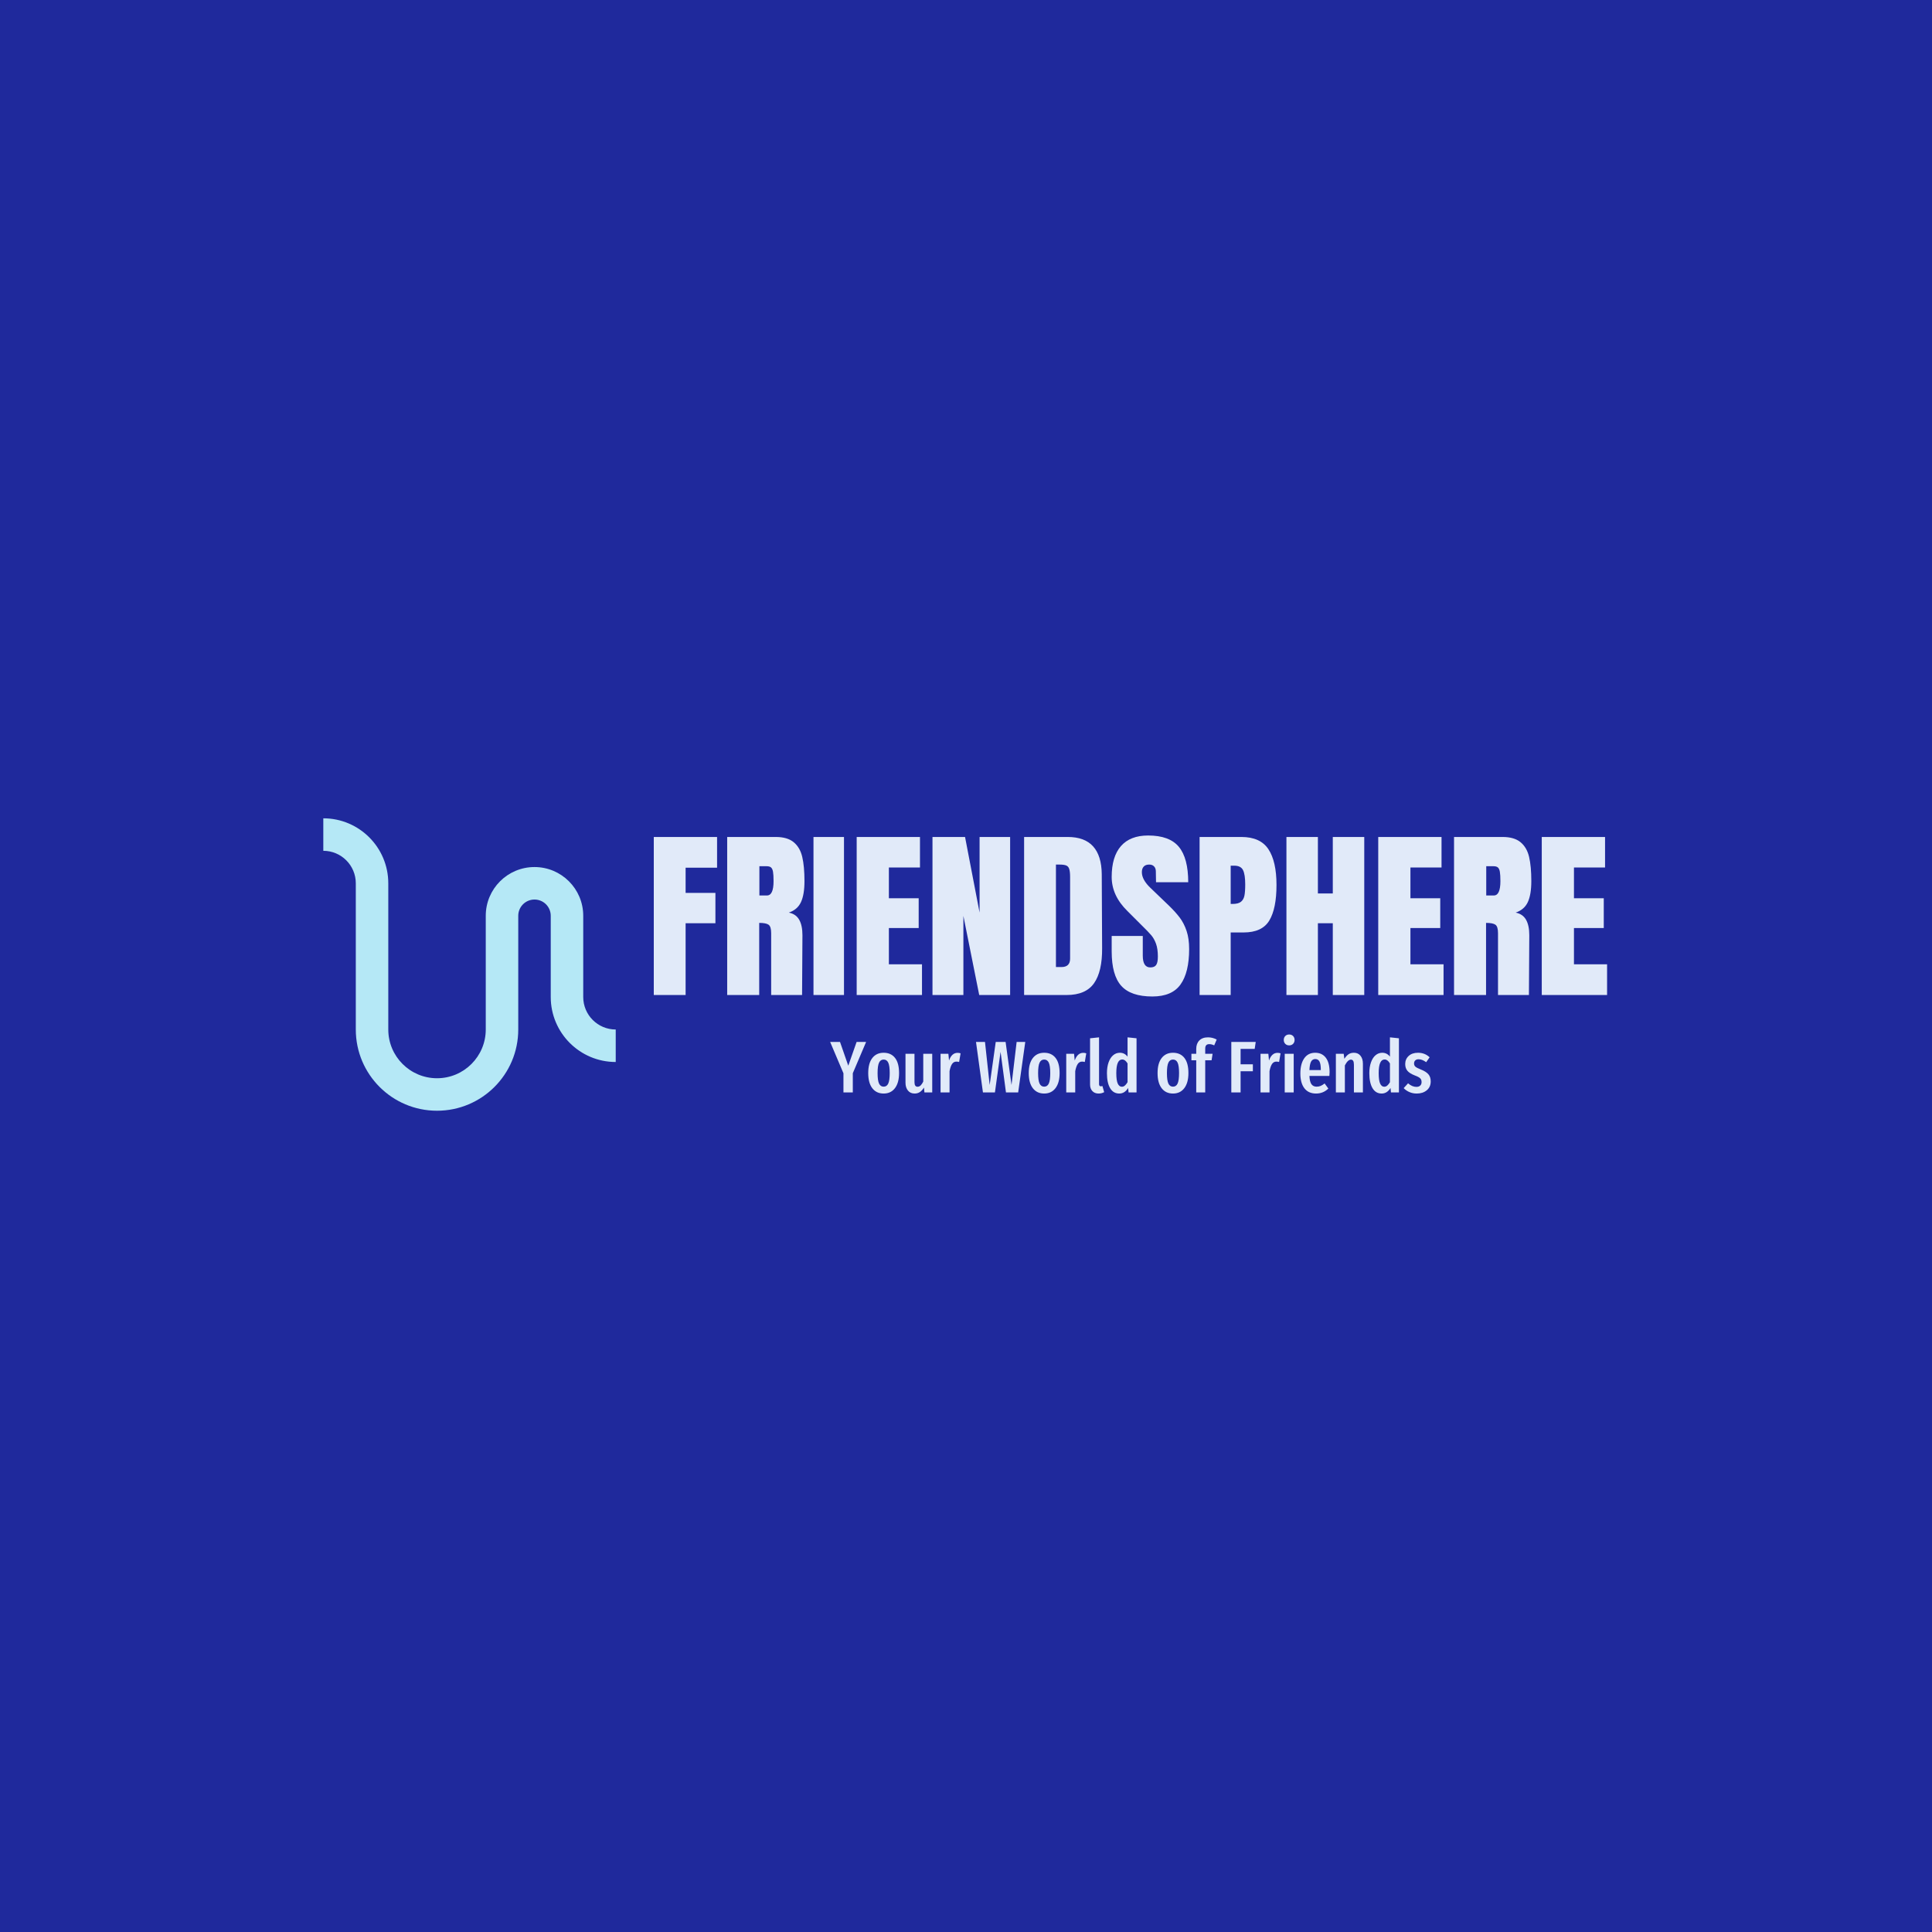
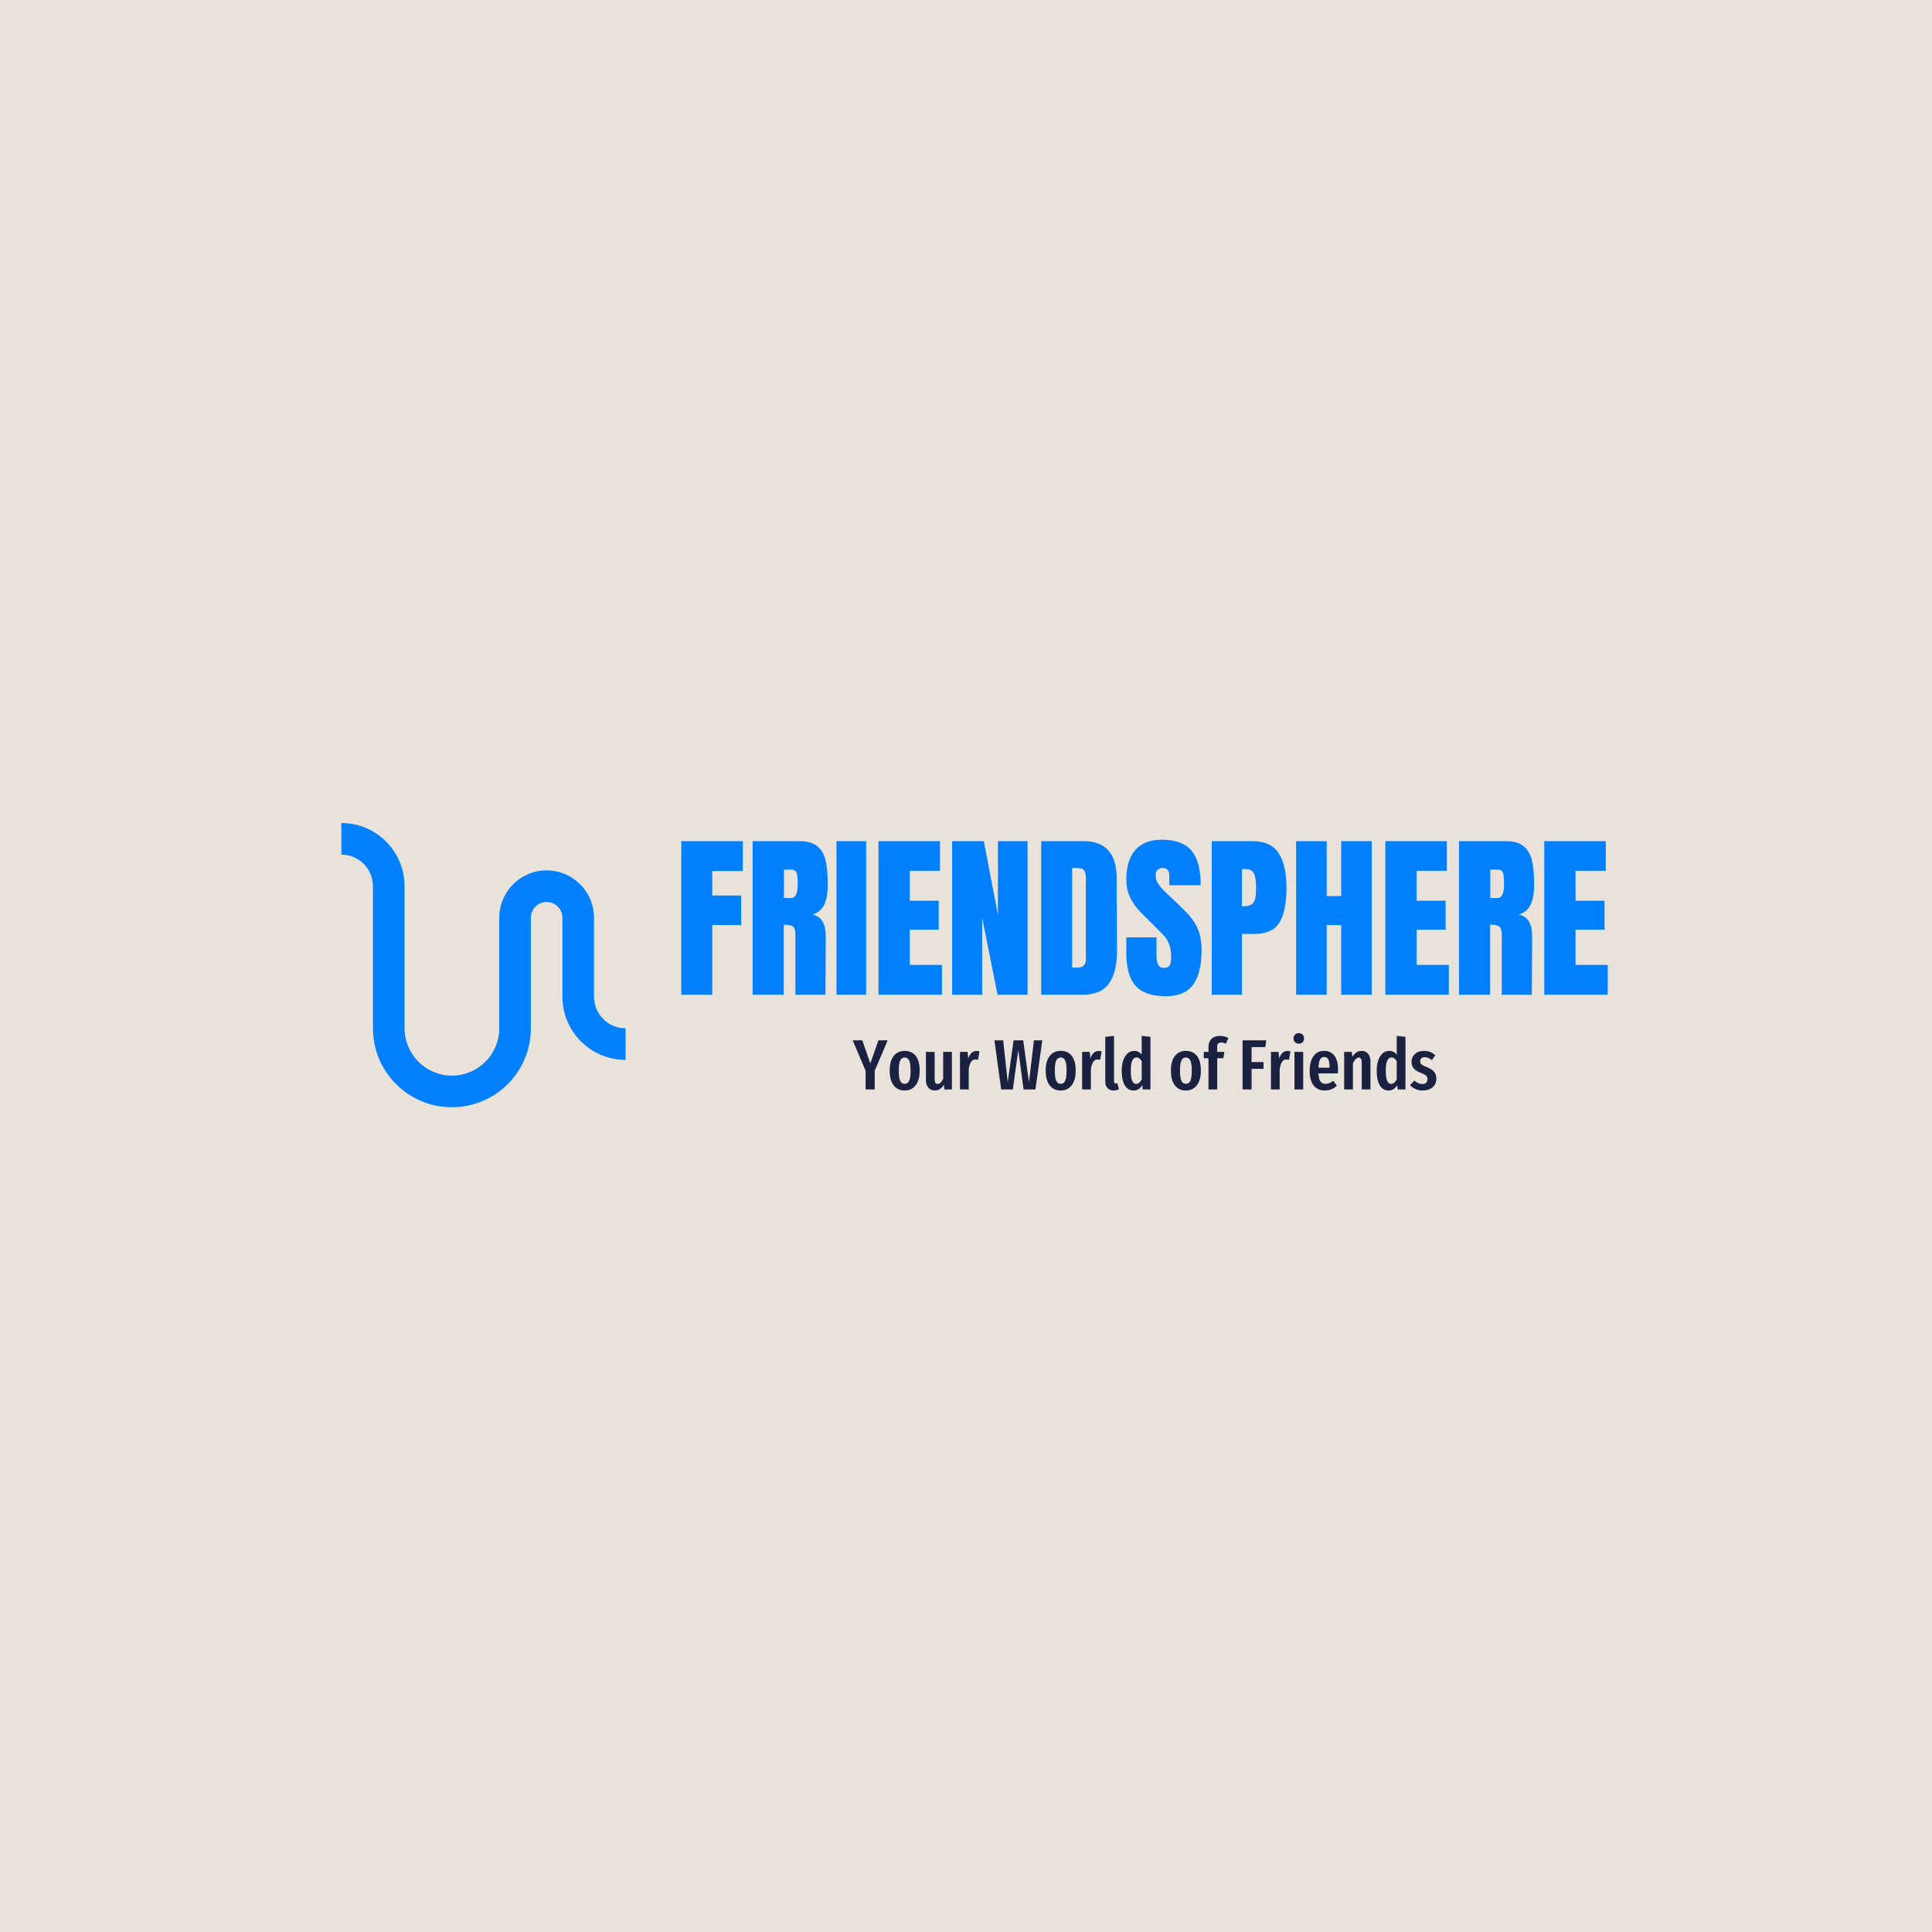
<svg xmlns="http://www.w3.org/2000/svg" version="1.1" width="1500" height="1500" viewBox="0 0 1500 1500">
-   <rect width="1500" height="1500" fill="#1f299c" />
-   <g transform="matrix(0.6666667,0,0,0.6666667,249.3939,634.1847)">
-     <svg viewBox="0 0 396 91" data-background-color="#1f299c" preserveAspectRatio="xMidYMid meet" height="344" width="1500">
-       <g id="tight-bounds" transform="matrix(1,0,0,1,0.24,0.4557912)">
-         <svg viewBox="0 0 395.52 90.088" height="90.088" width="395.52">
+   <rect width="1500" height="1500" fill="#e9e2da" />
+   <g transform="matrix(0.6666667,0,0,0.6666667,249.3939,638.3201)">
+     <svg viewBox="0 0 396 88" data-background-color="#e9e2da" preserveAspectRatio="xMidYMid meet" height="333" width="1500">
+       <g id="tight-bounds" transform="matrix(1,0,0,1,0.24,0.2695192)">
+         <svg viewBox="0 0 395.52 87.461" height="87.461" width="395.52">
          <g>
-             <svg viewBox="0 0 532.597 121.311" height="90.088" width="395.52">
-               <g transform="matrix(1,0,0,1,137.0771,7.131519)">
+             <svg viewBox="0 0 548.597 121.311" height="87.461" width="395.52">
+               <g transform="matrix(1,0,0,1,153.0771,7.131519)">
                <svg viewBox="0 0 395.52 107.048" height="107.048" width="395.52">
                  <g id="textblocktransform">
                    <svg viewBox="0 0 395.52 107.048" height="107.048" width="395.52" id="textblock">
                      <g>
                        <svg viewBox="0 0 395.52 66.785" height="66.785" width="395.52">
                          <g transform="matrix(1,0,0,1,0,0)">
-                             <svg width="395.52" viewBox="1.9 -43.35 259.07 43.75" height="66.785" data-palette-color="#e1eaf9">
-                               <path d="M10.55 0L1.9 0 1.9-42.95 19.1-42.95 19.1-34.6 10.55-34.6 10.55-27.75 18.65-27.75 18.65-19.5 10.55-19.5 10.55 0ZM21.85 0L21.85-42.95 35.05-42.95Q38.2-42.95 39.92-41.53 41.65-40.1 42.25-37.52 42.85-34.95 42.85-30.95L42.85-30.95Q42.85-27.3 41.9-25.25 40.95-23.2 38.6-22.4L38.6-22.4Q40.55-22 41.42-20.45 42.3-18.9 42.3-16.25L42.3-16.25 42.2 0 33.8 0 33.8-16.8Q33.8-18.6 33.1-19.1 32.4-19.6 30.55-19.6L30.55-19.6 30.55 0 21.85 0ZM30.6-27.05L32.65-27.05Q34.45-27.05 34.45-30.95L34.45-30.95Q34.45-32.65 34.3-33.5 34.15-34.35 33.75-34.68 33.35-35 32.6-35L32.6-35 30.6-35 30.6-27.05ZM53.59 0L45.3 0 45.3-42.95 53.59-42.95 53.59 0ZM74.79 0L57.04 0 57.04-42.95 74.24-42.95 74.24-34.65 65.79-34.65 65.79-26.3 73.89-26.3 73.89-18.2 65.79-18.2 65.79-8.35 74.79-8.35 74.79 0ZM86.04 0L77.64 0 77.64-42.95 86.49-42.95 90.44-22.4 90.44-42.95 98.74-42.95 98.74 0 90.34 0 86.04-21.5 86.04 0ZM102.54 0L102.54-42.95 114.39-42.95Q118.99-42.95 121.29-40.4 123.59-37.85 123.64-32.85L123.64-32.85 123.74-12.75Q123.79-6.4 121.54-3.2 119.29 0 114.09 0L114.09 0 102.54 0ZM111.19-7.6L112.69-7.6Q115.04-7.6 115.04-9.9L115.04-9.9 115.04-32.05Q115.04-33.5 114.81-34.23 114.59-34.95 113.99-35.2 113.39-35.45 112.14-35.45L112.14-35.45 111.19-35.45 111.19-7.6ZM137.39 0.4Q131.54 0.4 128.94-2.5 126.34-5.4 126.34-11.85L126.34-11.85 126.34-16.05 134.79-16.05 134.79-10.7Q134.79-7.5 136.84-7.5L136.84-7.5Q137.99-7.5 138.44-8.18 138.89-8.85 138.89-10.45L138.89-10.45Q138.89-12.55 138.39-13.93 137.89-15.3 137.11-16.23 136.34-17.15 134.34-19.1L134.34-19.1 130.64-22.8Q126.34-27 126.34-32.1L126.34-32.1Q126.34-37.6 128.86-40.48 131.39-43.35 136.24-43.35L136.24-43.35Q142.04-43.35 144.59-40.28 147.14-37.2 147.14-30.65L147.14-30.65 138.39-30.65 138.34-33.6Q138.34-34.45 137.86-34.95 137.39-35.45 136.54-35.45L136.54-35.45Q135.54-35.45 135.04-34.9 134.54-34.35 134.54-33.4L134.54-33.4Q134.54-31.3 136.94-29.05L136.94-29.05 141.94-24.25Q143.69-22.55 144.84-21.03 145.99-19.5 146.69-17.43 147.39-15.35 147.39-12.5L147.39-12.5Q147.39-6.15 145.06-2.88 142.74 0.4 137.39 0.4L137.39 0.4ZM150.23 0L150.23-42.95 161.58-42.95Q166.73-42.95 168.93-39.63 171.13-36.3 171.13-29.9L171.13-29.9Q171.13-23.5 169.18-20.25 167.23-17 162.18-17L162.18-17 158.68-17 158.68 0 150.23 0ZM158.68-24.75L159.18-24.75Q160.73-24.75 161.46-25.33 162.18-25.9 162.41-26.98 162.63-28.05 162.63-30.05L162.63-30.05Q162.63-32.75 162.03-33.95 161.43-35.15 159.63-35.15L159.63-35.15 158.68-35.15 158.68-24.75ZM182.38 0L173.83 0 173.83-42.95 182.38-42.95 182.38-27.6 186.43-27.6 186.43-42.95 194.98-42.95 194.98 0 186.43 0 186.43-19.5 182.38-19.5 182.38 0ZM216.53 0L198.78 0 198.78-42.95 215.98-42.95 215.98-34.65 207.53-34.65 207.53-26.3 215.63-26.3 215.63-18.2 207.53-18.2 207.53-8.35 216.53-8.35 216.53 0ZM219.38 0L219.38-42.95 232.58-42.95Q235.73-42.95 237.45-41.53 239.18-40.1 239.78-37.52 240.38-34.95 240.38-30.95L240.38-30.95Q240.38-27.3 239.43-25.25 238.48-23.2 236.13-22.4L236.13-22.4Q238.08-22 238.95-20.45 239.83-18.9 239.83-16.25L239.83-16.25 239.73 0 231.33 0 231.33-16.8Q231.33-18.6 230.63-19.1 229.93-19.6 228.08-19.6L228.08-19.6 228.08 0 219.38 0ZM228.13-27.05L230.18-27.05Q231.98-27.05 231.98-30.95L231.98-30.95Q231.98-32.65 231.83-33.5 231.68-34.35 231.28-34.68 230.88-35 230.13-35L230.13-35 228.13-35 228.13-27.05ZM260.97 0L243.22 0 243.22-42.95 260.42-42.95 260.42-34.65 251.97-34.65 251.97-26.3 260.07-26.3 260.07-18.2 251.97-18.2 251.97-8.35 260.97-8.35 260.97 0Z" opacity="1" transform="matrix(1,0,0,1,0,0)" fill="#e1eaf9" class="wordmark-text-0" data-fill-palette-color="primary" id="text-0" />
+                             <svg width="395.52" viewBox="1.9 -43.35 259.07 43.75" height="66.785" data-palette-color="#007fff">
+                               <path d="M10.55 0L1.9 0 1.9-42.95 19.1-42.95 19.1-34.6 10.55-34.6 10.55-27.75 18.65-27.75 18.65-19.5 10.55-19.5 10.55 0ZM21.85 0L21.85-42.95 35.05-42.95Q38.2-42.95 39.92-41.53 41.65-40.1 42.25-37.52 42.85-34.95 42.85-30.95L42.85-30.95Q42.85-27.3 41.9-25.25 40.95-23.2 38.6-22.4L38.6-22.4Q40.55-22 41.42-20.45 42.3-18.9 42.3-16.25L42.3-16.25 42.2 0 33.8 0 33.8-16.8Q33.8-18.6 33.1-19.1 32.4-19.6 30.55-19.6L30.55-19.6 30.55 0 21.85 0ZM30.6-27.05L32.65-27.05Q34.45-27.05 34.45-30.95L34.45-30.95Q34.45-32.65 34.3-33.5 34.15-34.35 33.75-34.68 33.35-35 32.6-35L32.6-35 30.6-35 30.6-27.05ZM53.59 0L45.3 0 45.3-42.95 53.59-42.95 53.59 0ZM74.79 0L57.04 0 57.04-42.95 74.24-42.95 74.24-34.65 65.79-34.65 65.79-26.3 73.89-26.3 73.89-18.2 65.79-18.2 65.79-8.35 74.79-8.35 74.79 0ZM86.04 0L77.64 0 77.64-42.95 86.49-42.95 90.44-22.4 90.44-42.95 98.74-42.95 98.74 0 90.34 0 86.04-21.5 86.04 0ZM102.54 0L102.54-42.95 114.39-42.95Q118.99-42.95 121.29-40.4 123.59-37.85 123.64-32.85L123.64-32.85 123.74-12.75Q123.79-6.4 121.54-3.2 119.29 0 114.09 0L114.09 0 102.54 0ZM111.19-7.6L112.69-7.6Q115.04-7.6 115.04-9.9L115.04-9.9 115.04-32.05Q115.04-33.5 114.81-34.23 114.59-34.95 113.99-35.2 113.39-35.45 112.14-35.45L112.14-35.45 111.19-35.45 111.19-7.6ZM137.39 0.4Q131.54 0.4 128.94-2.5 126.34-5.4 126.34-11.85L126.34-11.85 126.34-16.05 134.79-16.05 134.79-10.7Q134.79-7.5 136.84-7.5L136.84-7.5Q137.99-7.5 138.44-8.18 138.89-8.85 138.89-10.45L138.89-10.45Q138.89-12.55 138.39-13.93 137.89-15.3 137.11-16.23 136.34-17.15 134.34-19.1L134.34-19.1 130.64-22.8Q126.34-27 126.34-32.1L126.34-32.1Q126.34-37.6 128.86-40.48 131.39-43.35 136.24-43.35L136.24-43.35Q142.04-43.35 144.59-40.28 147.14-37.2 147.14-30.65L147.14-30.65 138.39-30.65 138.34-33.6Q138.34-34.45 137.86-34.95 137.39-35.45 136.54-35.45L136.54-35.45Q135.54-35.45 135.04-34.9 134.54-34.35 134.54-33.4L134.54-33.4Q134.54-31.3 136.94-29.05L136.94-29.05 141.94-24.25Q143.69-22.55 144.84-21.03 145.99-19.5 146.69-17.43 147.39-15.35 147.39-12.5L147.39-12.5Q147.39-6.15 145.06-2.88 142.74 0.4 137.39 0.4L137.39 0.4ZM150.23 0L150.23-42.95 161.58-42.95Q166.73-42.95 168.93-39.63 171.13-36.3 171.13-29.9L171.13-29.9Q171.13-23.5 169.18-20.25 167.23-17 162.18-17L162.18-17 158.68-17 158.68 0 150.23 0ZM158.68-24.75L159.18-24.75Q160.73-24.75 161.46-25.33 162.18-25.9 162.41-26.98 162.63-28.05 162.63-30.05L162.63-30.05Q162.63-32.75 162.03-33.95 161.43-35.15 159.63-35.15L159.63-35.15 158.68-35.15 158.68-24.75ZM182.38 0L173.83 0 173.83-42.95 182.38-42.95 182.38-27.6 186.43-27.6 186.43-42.95 194.98-42.95 194.98 0 186.43 0 186.43-19.5 182.38-19.5 182.38 0ZM216.53 0L198.78 0 198.78-42.95 215.98-42.95 215.98-34.65 207.53-34.65 207.53-26.3 215.63-26.3 215.63-18.2 207.53-18.2 207.53-8.35 216.53-8.35 216.53 0ZM219.38 0L219.38-42.95 232.58-42.95Q235.73-42.95 237.45-41.53 239.18-40.1 239.78-37.52 240.38-34.95 240.38-30.95L240.38-30.95Q240.38-27.3 239.43-25.25 238.48-23.2 236.13-22.4L236.13-22.4Q238.08-22 238.95-20.45 239.83-18.9 239.83-16.25L239.83-16.25 239.73 0 231.33 0 231.33-16.8Q231.33-18.6 230.63-19.1 229.93-19.6 228.08-19.6L228.08-19.6 228.08 0 219.38 0ZM228.13-27.05L230.18-27.05Q231.98-27.05 231.98-30.95L231.98-30.95Q231.98-32.65 231.83-33.5 231.68-34.35 231.28-34.68 230.88-35 230.13-35L230.13-35 228.13-35 228.13-27.05ZM260.97 0L243.22 0 243.22-42.95 260.42-42.95 260.42-34.65 251.97-34.65 251.97-26.3 260.07-26.3 260.07-18.2 251.97-18.2 251.97-8.35 260.97-8.35 260.97 0Z" opacity="1" transform="matrix(1,0,0,1,0,0)" fill="#007fff" class="wordmark-text-0" data-fill-palette-color="primary" id="text-0" />
                            </svg>
                          </g>
                        </svg>
                      </g>
                      <g transform="matrix(1,0,0,1,73.1712,82.55137)">
                        <svg viewBox="0 0 249.178 24.496" height="24.496" width="249.178">
                          <g transform="matrix(1,0,0,1,0,0)">
-                             <svg width="249.178" viewBox="-0.25 -39.65 410.9 40.4" height="24.496" data-palette-color="#e1eaf9">
-                               <path d="M17.85-34.55L24.35-34.55 15.25-13.15 15.25 0 8.85 0 8.85-13.1-0.25-34.55 6.5-34.55 12.15-18.3 17.85-34.55ZM36.35-27.15Q41.35-27.15 44.12-23.65 46.9-20.15 46.9-13.25L46.9-13.25Q46.9-6.65 44.1-2.95 41.3 0.75 36.35 0.75L36.35 0.75Q31.4 0.75 28.6-2.88 25.8-6.5 25.8-13.25L25.8-13.25Q25.8-19.95 28.6-23.55 31.4-27.15 36.35-27.15L36.35-27.15ZM36.35-22.5Q34.2-22.5 33.2-20.38 32.2-18.25 32.2-13.25L32.2-13.25Q32.2-8.2 33.2-6.08 34.2-3.95 36.35-3.95L36.35-3.95Q38.5-3.95 39.5-6.08 40.5-8.2 40.5-13.25L40.5-13.25Q40.5-18.3 39.5-20.4 38.5-22.5 36.35-22.5L36.35-22.5ZM69.59-26.45L69.59 0 64.25 0 63.95-3.35Q62.7-1.3 61.14-0.28 59.59 0.75 57.55 0.75L57.55 0.75Q54.64 0.75 52.97-1.3 51.3-3.35 51.3-6.65L51.3-6.65 51.3-26.45 57.45-26.45 57.45-7Q57.45-3.9 59.55-3.9L59.55-3.9Q60.74-3.9 61.7-4.83 62.64-5.75 63.45-7.45L63.45-7.45 63.45-26.45 69.59-26.45ZM86.94-27.1Q88.09-27.1 88.99-26.75L88.99-26.75 87.99-20.85Q86.99-21.1 86.14-21.1L86.14-21.1Q84.24-21.1 83.14-19.45 82.04-17.8 81.44-14.55L81.44-14.55 81.44 0 75.29 0 75.29-26.45 80.64-26.45 81.09-21.85Q82.94-27.1 86.94-27.1L86.94-27.1ZM127.34-34.55L133.24-34.55 128.39 0 120.04 0 116.34-27.8 112.49 0 104.29 0 99.54-34.55 105.69-34.55 108.89-5.1 113.04-34.55 119.79-34.55 123.84-5.1 127.34-34.55ZM146.19-27.15Q151.19-27.15 153.96-23.65 156.74-20.15 156.74-13.25L156.74-13.25Q156.74-6.65 153.94-2.95 151.13 0.75 146.19 0.75L146.19 0.75Q141.24 0.75 138.44-2.88 135.63-6.5 135.63-13.25L135.63-13.25Q135.63-19.95 138.44-23.55 141.24-27.15 146.19-27.15L146.19-27.15ZM146.19-22.5Q144.03-22.5 143.03-20.38 142.03-18.25 142.03-13.25L142.03-13.25Q142.03-8.2 143.03-6.08 144.03-3.95 146.19-3.95L146.19-3.95Q148.34-3.95 149.34-6.08 150.34-8.2 150.34-13.25L150.34-13.25Q150.34-18.3 149.34-20.4 148.34-22.5 146.19-22.5L146.19-22.5ZM172.93-27.1Q174.08-27.1 174.98-26.75L174.98-26.75 173.98-20.85Q172.98-21.1 172.13-21.1L172.13-21.1Q170.23-21.1 169.13-19.45 168.03-17.8 167.43-14.55L167.43-14.55 167.43 0 161.28 0 161.28-26.45 166.63-26.45 167.08-21.85Q168.93-27.1 172.93-27.1L172.93-27.1ZM183.43 0.75Q180.73 0.75 179.16-0.93 177.58-2.6 177.58-5.4L177.58-5.4 177.58-37.05 183.73-37.7 183.73-5.65Q183.73-5 184.03-4.6 184.33-4.2 184.93-4.2L184.93-4.2Q185.28-4.2 185.61-4.3 185.93-4.4 186.03-4.4L186.03-4.4 187.23-0.2Q185.53 0.75 183.43 0.75L183.43 0.75ZM203.23-37.7L209.38-37.05 209.38 0 203.93 0 203.63-3.05Q201.28 0.75 197.58 0.75L197.58 0.75Q193.48 0.75 191.3-2.93 189.13-6.6 189.13-13.2L189.13-13.2Q189.13-17.4 190.25-20.58 191.38-23.75 193.38-25.45 195.38-27.15 197.98-27.15L197.98-27.15Q201.18-27.15 203.23-24.5L203.23-24.5 203.23-37.7ZM199.33-3.9Q200.48-3.9 201.4-4.7 202.33-5.5 203.23-7L203.23-7 203.23-19.85Q201.63-22.55 199.58-22.55L199.58-22.55Q195.53-22.55 195.53-13.25L195.53-13.25Q195.53-8.2 196.53-6.05 197.53-3.9 199.33-3.9L199.33-3.9ZM234.32-27.15Q239.32-27.15 242.1-23.65 244.87-20.15 244.87-13.25L244.87-13.25Q244.87-6.65 242.07-2.95 239.27 0.75 234.32 0.75L234.32 0.75Q229.37 0.75 226.57-2.88 223.77-6.5 223.77-13.25L223.77-13.25Q223.77-19.95 226.57-23.55 229.37-27.15 234.32-27.15L234.32-27.15ZM234.32-22.5Q232.17-22.5 231.17-20.38 230.17-18.25 230.17-13.25L230.17-13.25Q230.17-8.2 231.17-6.08 232.17-3.95 234.32-3.95L234.32-3.95Q236.47-3.95 237.47-6.08 238.47-8.2 238.47-13.25L238.47-13.25Q238.47-18.3 237.47-20.4 236.47-22.5 234.32-22.5L234.32-22.5ZM259.12-33.05Q257.72-33.05 257.05-32.3 256.37-31.55 256.37-30L256.37-30 256.37-26.45 261.42-26.45 260.72-22 256.37-22 256.37 0 250.22 0 250.22-22 246.92-22 246.92-26.45 250.22-26.45 250.22-29.8Q250.22-33.4 252.32-35.55 254.42-37.7 258.32-37.7L258.32-37.7Q261.37-37.7 264.22-36.2L264.22-36.2 262.52-32.2Q260.77-33.05 259.12-33.05L259.12-33.05ZM280.57 0L274.22 0 274.22-34.55 290.92-34.55 290.22-29.8 280.57-29.8 280.57-19.25 288.97-19.25 288.97-14.5 280.57-14.5 280.57 0ZM305.86-27.1Q307.01-27.1 307.91-26.75L307.91-26.75 306.91-20.85Q305.91-21.1 305.06-21.1L305.06-21.1Q303.16-21.1 302.06-19.45 300.96-17.8 300.36-14.55L300.36-14.55 300.36 0 294.21 0 294.21-26.45 299.56-26.45 300.01-21.85Q301.86-27.1 305.86-27.1L305.86-27.1ZM310.76-26.45L316.91-26.45 316.91 0 310.76 0 310.76-26.45ZM313.81-39.65Q315.46-39.65 316.49-38.6 317.51-37.55 317.51-35.9L317.51-35.9Q317.51-34.3 316.49-33.25 315.46-32.2 313.81-32.2L313.81-32.2Q312.16-32.2 311.14-33.25 310.11-34.3 310.11-35.9L310.11-35.9Q310.11-37.55 311.14-38.6 312.16-39.65 313.81-39.65L313.81-39.65ZM341.46-13.85Q341.46-13.4 341.31-11.3L341.31-11.3 327.66-11.3Q327.86-7.2 329.08-5.58 330.31-3.95 332.56-3.95L332.56-3.95Q334.11-3.95 335.36-4.48 336.61-5 338.06-6.15L338.06-6.15 340.61-2.65Q337.11 0.75 332.21 0.75L332.21 0.75Q327.01 0.75 324.23-2.85 321.46-6.45 321.46-13L321.46-13Q321.46-19.55 324.11-23.35 326.76-27.15 331.61-27.15L331.61-27.15Q336.26-27.15 338.86-23.78 341.46-20.4 341.46-13.85L341.46-13.85ZM335.46-15.3L335.46-15.65Q335.46-19.4 334.56-21.13 333.66-22.85 331.66-22.85L331.66-22.85Q329.81-22.85 328.83-21.18 327.86-19.5 327.66-15.3L327.66-15.3 335.46-15.3ZM358.11-27.15Q360.96-27.15 362.61-25.1 364.26-23.05 364.26-19.6L364.26-19.6 364.26 0 358.11 0 358.11-18.9Q358.11-20.8 357.58-21.63 357.06-22.45 356.06-22.45L356.06-22.45Q353.96-22.45 351.91-18.5L351.91-18.5 351.91 0 345.76 0 345.76-26.45 351.11-26.45 351.56-23Q352.91-25.1 354.43-26.13 355.96-27.15 358.11-27.15L358.11-27.15ZM382.75-37.7L388.9-37.05 388.9 0 383.45 0 383.15-3.05Q380.8 0.75 377.1 0.75L377.1 0.75Q373 0.75 370.83-2.93 368.65-6.6 368.65-13.2L368.65-13.2Q368.65-17.4 369.78-20.58 370.9-23.75 372.9-25.45 374.9-27.15 377.5-27.15L377.5-27.15Q380.7-27.15 382.75-24.5L382.75-24.5 382.75-37.7ZM378.85-3.9Q380-3.9 380.93-4.7 381.85-5.5 382.75-7L382.75-7 382.75-19.85Q381.15-22.55 379.1-22.55L379.1-22.55Q375.05-22.55 375.05-13.25L375.05-13.25Q375.05-8.2 376.05-6.05 377.05-3.9 378.85-3.9L378.85-3.9ZM401.95-27.15Q406.65-27.15 409.9-24.05L409.9-24.05 407.55-20.7Q406.15-21.7 404.9-22.2 403.65-22.7 402.35-22.7L402.35-22.7Q400.9-22.7 400.08-21.93 399.25-21.15 399.25-19.8L399.25-19.8Q399.25-18.45 400.18-17.63 401.1-16.8 403.9-15.7L403.9-15.7Q407.35-14.35 409-12.5 410.65-10.65 410.65-7.55L410.65-7.55Q410.65-3.7 407.95-1.48 405.25 0.75 401.1 0.75L401.1 0.75Q398.4 0.75 396.13-0.23 393.85-1.2 392.15-2.95L392.15-2.95 395.15-6.25Q397.95-3.8 400.85-3.8L400.85-3.8Q402.5-3.8 403.45-4.67 404.4-5.55 404.4-7.1L404.4-7.1Q404.4-8.25 404-8.97 403.6-9.7 402.6-10.33 401.6-10.95 399.6-11.7L399.6-11.7Q396.15-13.05 394.68-14.85 393.2-16.65 393.2-19.45L393.2-19.45Q393.2-22.8 395.58-24.98 397.95-27.15 401.95-27.15L401.95-27.15Z" opacity="1" transform="matrix(1,0,0,1,0,0)" fill="#e1eaf9" class="slogan-text-1" data-fill-palette-color="secondary" id="text-1" />
+                             <svg width="249.178" viewBox="-0.25 -39.65 410.9 40.4" height="24.496" data-palette-color="#1b2141">
+                               <path d="M17.85-34.55L24.35-34.55 15.25-13.15 15.25 0 8.85 0 8.85-13.1-0.25-34.55 6.5-34.55 12.15-18.3 17.85-34.55ZM36.35-27.15Q41.35-27.15 44.12-23.65 46.9-20.15 46.9-13.25L46.9-13.25Q46.9-6.65 44.1-2.95 41.3 0.75 36.35 0.75L36.35 0.75Q31.4 0.75 28.6-2.88 25.8-6.5 25.8-13.25L25.8-13.25Q25.8-19.95 28.6-23.55 31.4-27.15 36.35-27.15L36.35-27.15ZM36.35-22.5Q34.2-22.5 33.2-20.38 32.2-18.25 32.2-13.25L32.2-13.25Q32.2-8.2 33.2-6.08 34.2-3.95 36.35-3.95L36.35-3.95Q38.5-3.95 39.5-6.08 40.5-8.2 40.5-13.25L40.5-13.25Q40.5-18.3 39.5-20.4 38.5-22.5 36.35-22.5L36.35-22.5ZM69.59-26.45L69.59 0 64.25 0 63.95-3.35Q62.7-1.3 61.14-0.28 59.59 0.75 57.55 0.75L57.55 0.75Q54.64 0.75 52.97-1.3 51.3-3.35 51.3-6.65L51.3-6.65 51.3-26.45 57.45-26.45 57.45-7Q57.45-3.9 59.55-3.9L59.55-3.9Q60.74-3.9 61.7-4.83 62.64-5.75 63.45-7.45L63.45-7.45 63.45-26.45 69.59-26.45ZM86.94-27.1Q88.09-27.1 88.99-26.75L88.99-26.75 87.99-20.85Q86.99-21.1 86.14-21.1L86.14-21.1Q84.24-21.1 83.14-19.45 82.04-17.8 81.44-14.55L81.44-14.55 81.44 0 75.29 0 75.29-26.45 80.64-26.45 81.09-21.85Q82.94-27.1 86.94-27.1L86.94-27.1ZM127.34-34.55L133.24-34.55 128.39 0 120.04 0 116.34-27.8 112.49 0 104.29 0 99.54-34.55 105.69-34.55 108.89-5.1 113.04-34.55 119.79-34.55 123.84-5.1 127.34-34.55ZM146.19-27.15Q151.19-27.15 153.96-23.65 156.74-20.15 156.74-13.25L156.74-13.25Q156.74-6.65 153.94-2.95 151.13 0.75 146.19 0.75L146.19 0.75Q141.24 0.75 138.44-2.88 135.63-6.5 135.63-13.25L135.63-13.25Q135.63-19.95 138.44-23.55 141.24-27.15 146.19-27.15L146.19-27.15ZM146.19-22.5Q144.03-22.5 143.03-20.38 142.03-18.25 142.03-13.25L142.03-13.25Q142.03-8.2 143.03-6.08 144.03-3.95 146.19-3.95L146.19-3.95Q148.34-3.95 149.34-6.08 150.34-8.2 150.34-13.25L150.34-13.25Q150.34-18.3 149.34-20.4 148.34-22.5 146.19-22.5L146.19-22.5ZM172.93-27.1Q174.08-27.1 174.98-26.75L174.98-26.75 173.98-20.85Q172.98-21.1 172.13-21.1L172.13-21.1Q170.23-21.1 169.13-19.45 168.03-17.8 167.43-14.55L167.43-14.55 167.43 0 161.28 0 161.28-26.45 166.63-26.45 167.08-21.85Q168.93-27.1 172.93-27.1L172.93-27.1ZM183.43 0.75Q180.73 0.75 179.16-0.93 177.58-2.6 177.58-5.4L177.58-5.4 177.58-37.05 183.73-37.7 183.73-5.65Q183.73-5 184.03-4.6 184.33-4.2 184.93-4.2L184.93-4.2Q185.28-4.2 185.61-4.3 185.93-4.4 186.03-4.4L186.03-4.4 187.23-0.2Q185.53 0.75 183.43 0.75L183.43 0.75ZM203.23-37.7L209.38-37.05 209.38 0 203.93 0 203.63-3.05Q201.28 0.75 197.58 0.75L197.58 0.75Q193.48 0.75 191.3-2.93 189.13-6.6 189.13-13.2L189.13-13.2Q189.13-17.4 190.25-20.58 191.38-23.75 193.38-25.45 195.38-27.15 197.98-27.15L197.98-27.15Q201.18-27.15 203.23-24.5L203.23-24.5 203.23-37.7ZM199.33-3.9Q200.48-3.9 201.4-4.7 202.33-5.5 203.23-7L203.23-7 203.23-19.85Q201.63-22.55 199.58-22.55L199.58-22.55Q195.53-22.55 195.53-13.25L195.53-13.25Q195.53-8.2 196.53-6.05 197.53-3.9 199.33-3.9L199.33-3.9ZM234.32-27.15Q239.32-27.15 242.1-23.65 244.87-20.15 244.87-13.25L244.87-13.25Q244.87-6.65 242.07-2.95 239.27 0.75 234.32 0.75L234.32 0.75Q229.37 0.75 226.57-2.88 223.77-6.5 223.77-13.25L223.77-13.25Q223.77-19.95 226.57-23.55 229.37-27.15 234.32-27.15L234.32-27.15ZM234.32-22.5Q232.17-22.5 231.17-20.38 230.17-18.25 230.17-13.25L230.17-13.25Q230.17-8.2 231.17-6.08 232.17-3.95 234.32-3.95L234.32-3.95Q236.47-3.95 237.47-6.08 238.47-8.2 238.47-13.25L238.47-13.25Q238.47-18.3 237.47-20.4 236.47-22.5 234.32-22.5L234.32-22.5ZM259.12-33.05Q257.72-33.05 257.05-32.3 256.37-31.55 256.37-30L256.37-30 256.37-26.45 261.42-26.45 260.72-22 256.37-22 256.37 0 250.22 0 250.22-22 246.92-22 246.92-26.45 250.22-26.45 250.22-29.8Q250.22-33.4 252.32-35.55 254.42-37.7 258.32-37.7L258.32-37.7Q261.37-37.7 264.22-36.2L264.22-36.2 262.52-32.2Q260.77-33.05 259.12-33.05L259.12-33.05ZM280.57 0L274.22 0 274.22-34.55 290.92-34.55 290.22-29.8 280.57-29.8 280.57-19.25 288.97-19.25 288.97-14.5 280.57-14.5 280.57 0ZM305.86-27.1Q307.01-27.1 307.91-26.75L307.91-26.75 306.91-20.85Q305.91-21.1 305.06-21.1L305.06-21.1Q303.16-21.1 302.06-19.45 300.96-17.8 300.36-14.55L300.36-14.55 300.36 0 294.21 0 294.21-26.45 299.56-26.45 300.01-21.85Q301.86-27.1 305.86-27.1L305.86-27.1ZM310.76-26.45L316.91-26.45 316.91 0 310.76 0 310.76-26.45ZM313.81-39.65Q315.46-39.65 316.49-38.6 317.51-37.55 317.51-35.9L317.51-35.9Q317.51-34.3 316.49-33.25 315.46-32.2 313.81-32.2L313.81-32.2Q312.16-32.2 311.14-33.25 310.11-34.3 310.11-35.9L310.11-35.9Q310.11-37.55 311.14-38.6 312.16-39.65 313.81-39.65L313.81-39.65ZM341.46-13.85Q341.46-13.4 341.31-11.3L341.31-11.3 327.66-11.3Q327.86-7.2 329.08-5.58 330.31-3.95 332.56-3.95L332.56-3.95Q334.11-3.95 335.36-4.48 336.61-5 338.06-6.15L338.06-6.15 340.61-2.65Q337.11 0.75 332.21 0.75L332.21 0.75Q327.01 0.75 324.23-2.85 321.46-6.45 321.46-13L321.46-13Q321.46-19.55 324.11-23.35 326.76-27.15 331.61-27.15L331.61-27.15Q336.26-27.15 338.86-23.78 341.46-20.4 341.46-13.85L341.46-13.85ZM335.46-15.3L335.46-15.65Q335.46-19.4 334.56-21.13 333.66-22.85 331.66-22.85L331.66-22.85Q329.81-22.85 328.83-21.18 327.86-19.5 327.66-15.3L327.66-15.3 335.46-15.3ZM358.11-27.15Q360.96-27.15 362.61-25.1 364.26-23.05 364.26-19.6L364.26-19.6 364.26 0 358.11 0 358.11-18.9Q358.11-20.8 357.58-21.63 357.06-22.45 356.06-22.45L356.06-22.45Q353.96-22.45 351.91-18.5L351.91-18.5 351.91 0 345.76 0 345.76-26.45 351.11-26.45 351.56-23Q352.91-25.1 354.43-26.13 355.96-27.15 358.11-27.15L358.11-27.15ZM382.75-37.7L388.9-37.05 388.9 0 383.45 0 383.15-3.05Q380.8 0.75 377.1 0.75L377.1 0.75Q373 0.75 370.83-2.93 368.65-6.6 368.65-13.2L368.65-13.2Q368.65-17.4 369.78-20.58 370.9-23.75 372.9-25.45 374.9-27.15 377.5-27.15L377.5-27.15Q380.7-27.15 382.75-24.5L382.75-24.5 382.75-37.7ZM378.85-3.9Q380-3.9 380.93-4.7 381.85-5.5 382.75-7L382.75-7 382.75-19.85Q381.15-22.55 379.1-22.55L379.1-22.55Q375.05-22.55 375.05-13.25L375.05-13.25Q375.05-8.2 376.05-6.05 377.05-3.9 378.85-3.9L378.85-3.9ZM401.95-27.15Q406.65-27.15 409.9-24.05L409.9-24.05 407.55-20.7Q406.15-21.7 404.9-22.2 403.65-22.7 402.35-22.7L402.35-22.7Q400.9-22.7 400.08-21.93 399.25-21.15 399.25-19.8L399.25-19.8Q399.25-18.45 400.18-17.63 401.1-16.8 403.9-15.7L403.9-15.7Q407.35-14.35 409-12.5 410.65-10.65 410.65-7.55L410.65-7.55Q410.65-3.7 407.95-1.48 405.25 0.75 401.1 0.75L401.1 0.75Q398.4 0.75 396.13-0.23 393.85-1.2 392.15-2.95L392.15-2.95 395.15-6.25Q397.95-3.8 400.85-3.8L400.85-3.8Q402.5-3.8 403.45-4.67 404.4-5.55 404.4-7.1L404.4-7.1Q404.4-8.25 404-8.97 403.6-9.7 402.6-10.33 401.6-10.95 399.6-11.7L399.6-11.7Q396.15-13.05 394.68-14.85 393.2-16.65 393.2-19.45L393.2-19.45Q393.2-22.8 395.58-24.98 397.95-27.15 401.95-27.15L401.95-27.15Z" opacity="1" transform="matrix(1,0,0,1,0,0)" fill="#1b2141" class="slogan-text-1" data-fill-palette-color="secondary" id="text-1" />
                            </svg>
                          </g>
                        </svg>
                      </g>
                    </svg>
                  </g>
                </svg>
              </g>
              <g>
-                 <svg viewBox="0 0 121.311 121.311" height="121.311" width="121.311">
+                 <svg viewBox="0 0 137.311 121.311" height="121.311" width="137.311">
                  <g>
-                     <svg version="1.0" x="0" y="0" viewBox="20 20 60 60" enable-background="new 0 0 100 100" xml:space="preserve" height="121.311" width="121.311" class="icon-icon-0" data-fill-palette-color="accent" id="icon-0">
-                       <path d="M20 26.667A6.67 6.67 0 0 1 26.667 33.334V63.334C26.667 72.539 34.128 80 43.333 80S60 72.539 60 63.334V40A3.33 3.33 0 0 1 63.333 36.667 3.33 3.33 0 0 1 66.667 40V56.666C66.667 64.023 72.637 70 80 70V63.334A6.67 6.67 0 0 1 73.333 56.666V40C73.333 34.476 68.854 30 63.333 30S53.333 34.476 53.333 40V63.334C53.333 68.857 48.854 73.334 43.333 73.334S33.333 68.857 33.333 63.334V33.334C33.333 25.973 27.363 20 20 20z" fill="#b5e8f6" data-fill-palette-color="accent" />
+                     <svg version="1.0" x="8" y="0" viewBox="20 20 60 60" enable-background="new 0 0 100 100" xml:space="preserve" height="121.311" width="121.311" class="icon-icon-0" data-fill-palette-color="accent" id="icon-0">
+                       <path d="M20 26.667A6.67 6.67 0 0 1 26.667 33.334V63.334C26.667 72.539 34.128 80 43.333 80S60 72.539 60 63.334V40A3.33 3.33 0 0 1 63.333 36.667 3.33 3.33 0 0 1 66.667 40V56.666C66.667 64.023 72.637 70 80 70V63.334A6.67 6.67 0 0 1 73.333 56.666V40C73.333 34.476 68.854 30 63.333 30S53.333 34.476 53.333 40V63.334C53.333 68.857 48.854 73.334 43.333 73.334S33.333 68.857 33.333 63.334V33.334C33.333 25.973 27.363 20 20 20z" fill="#007fff" data-fill-palette-color="accent" />
                    </svg>
                  </g>
                </svg>
              </g>
            </svg>
          </g>
          <defs />
        </svg>
-         <rect width="395.52" height="90.088" fill="none" stroke="none" visibility="hidden" />
+         <rect width="395.52" height="87.461" fill="none" stroke="none" visibility="hidden" />
      </g>
    </svg>
  </g>
</svg>
